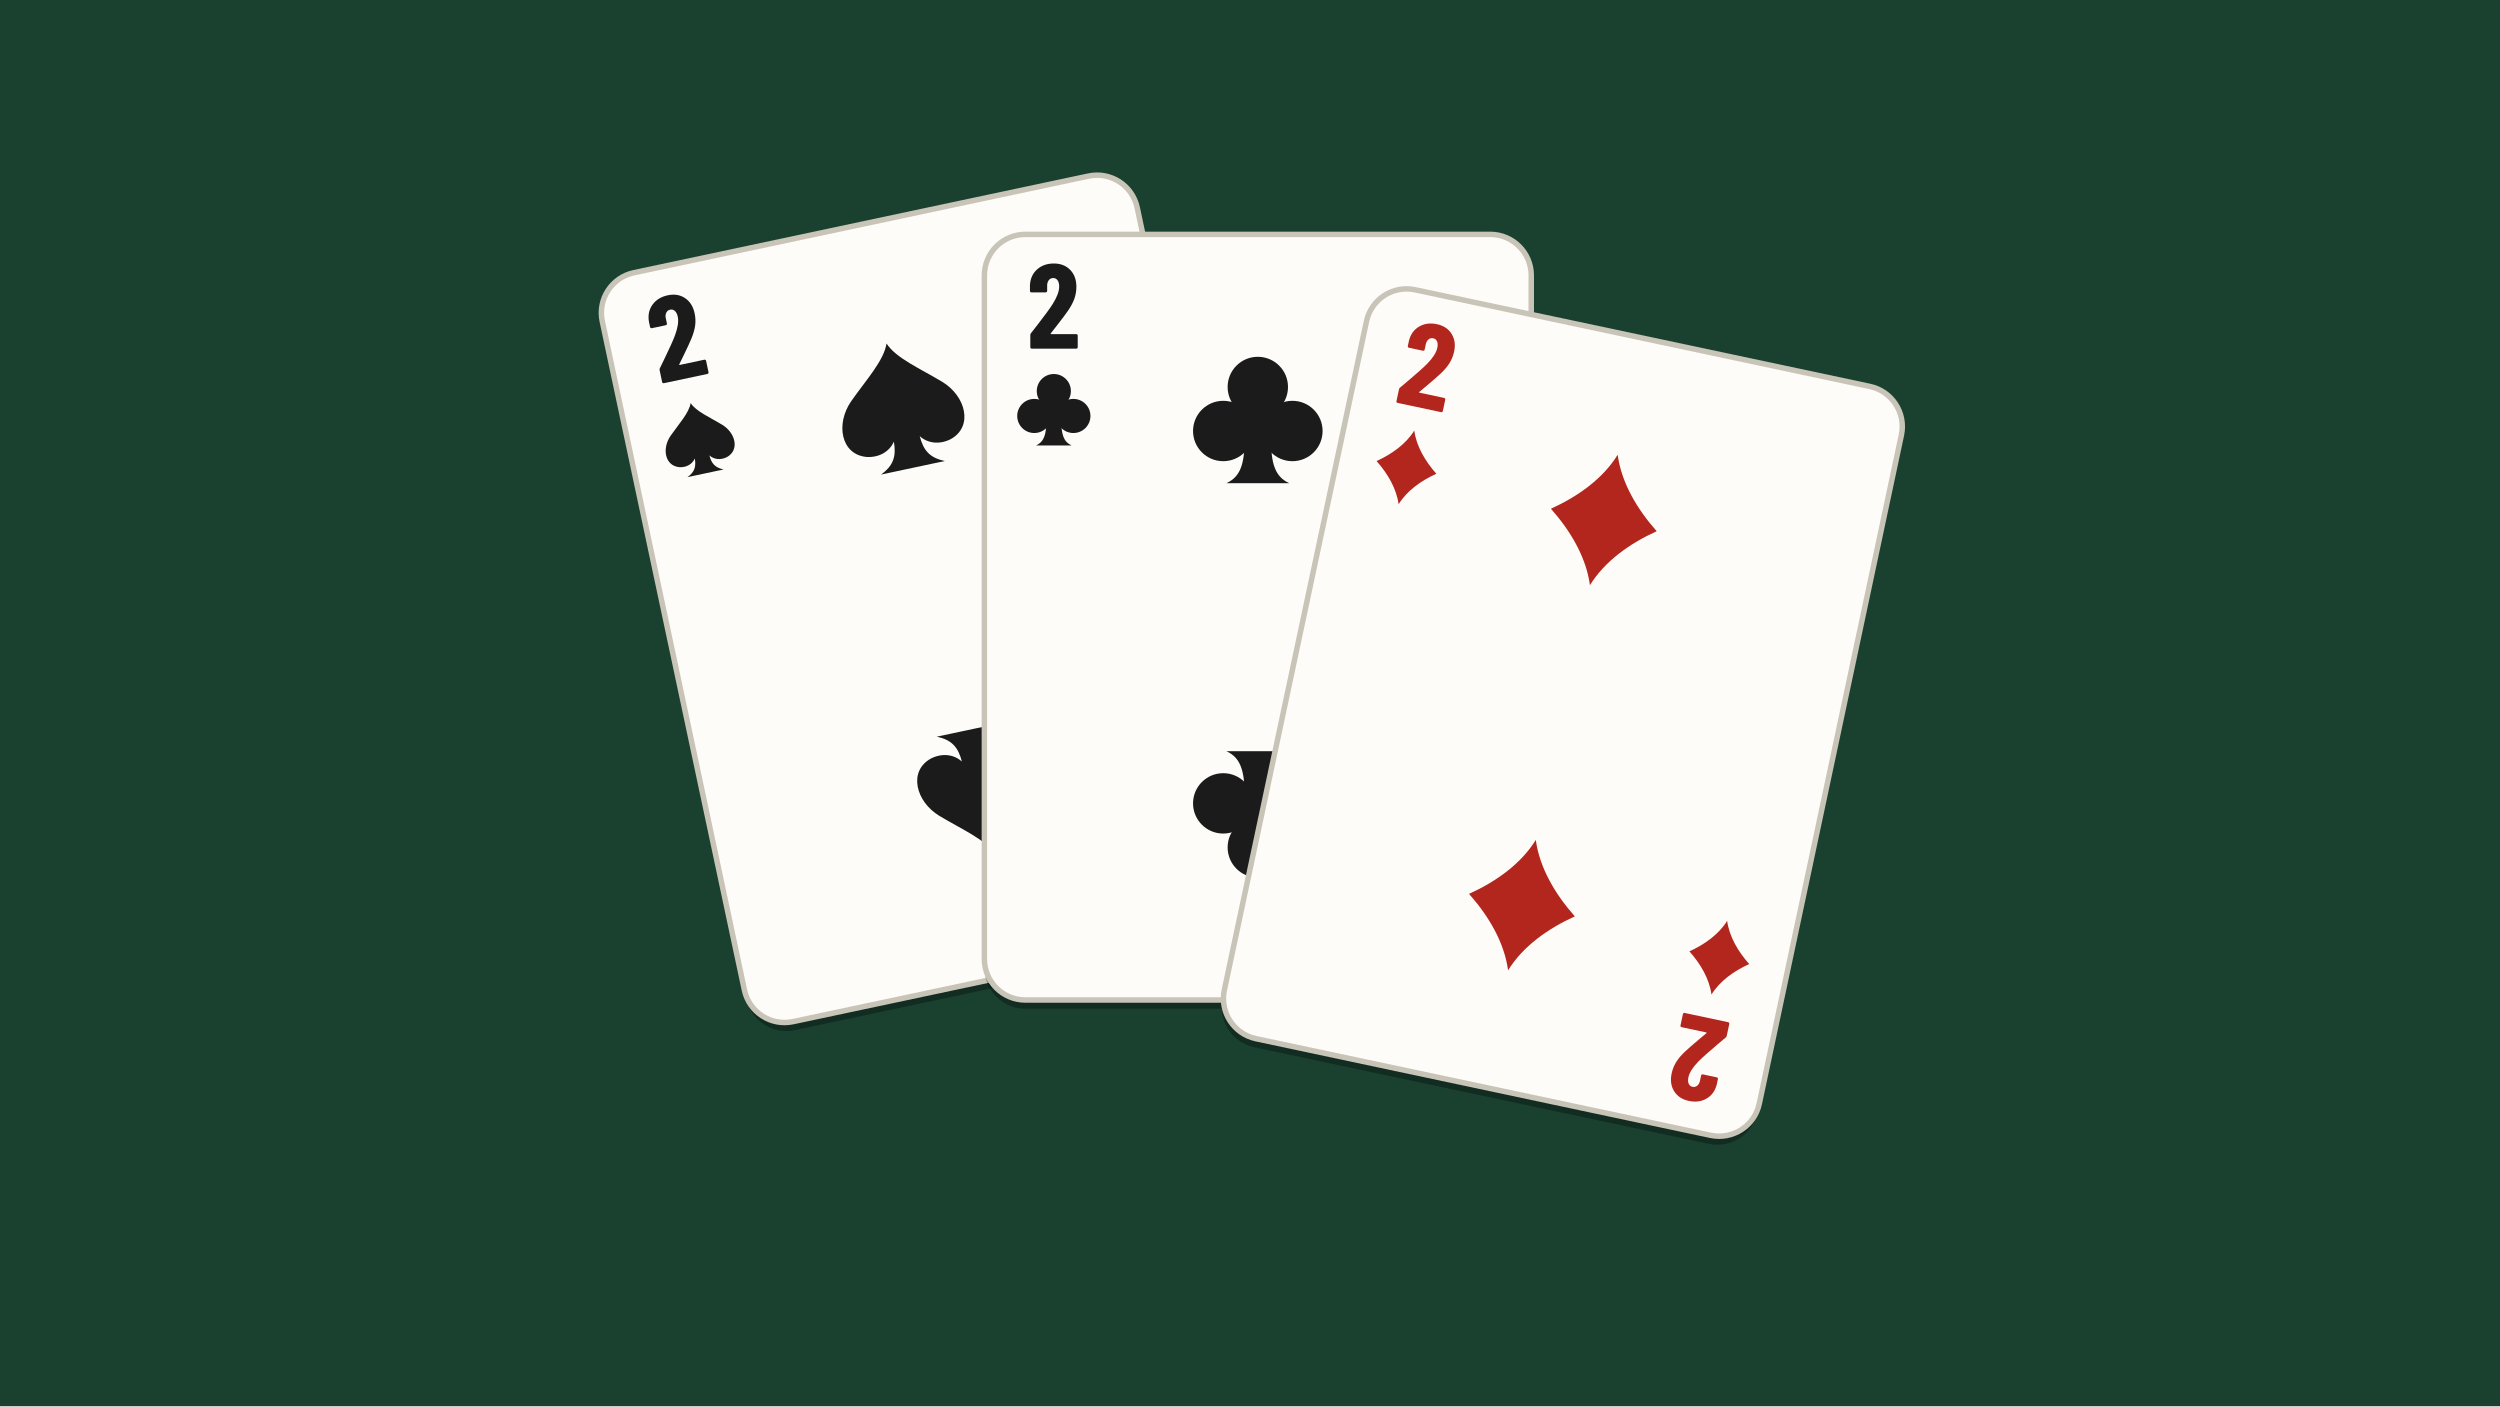
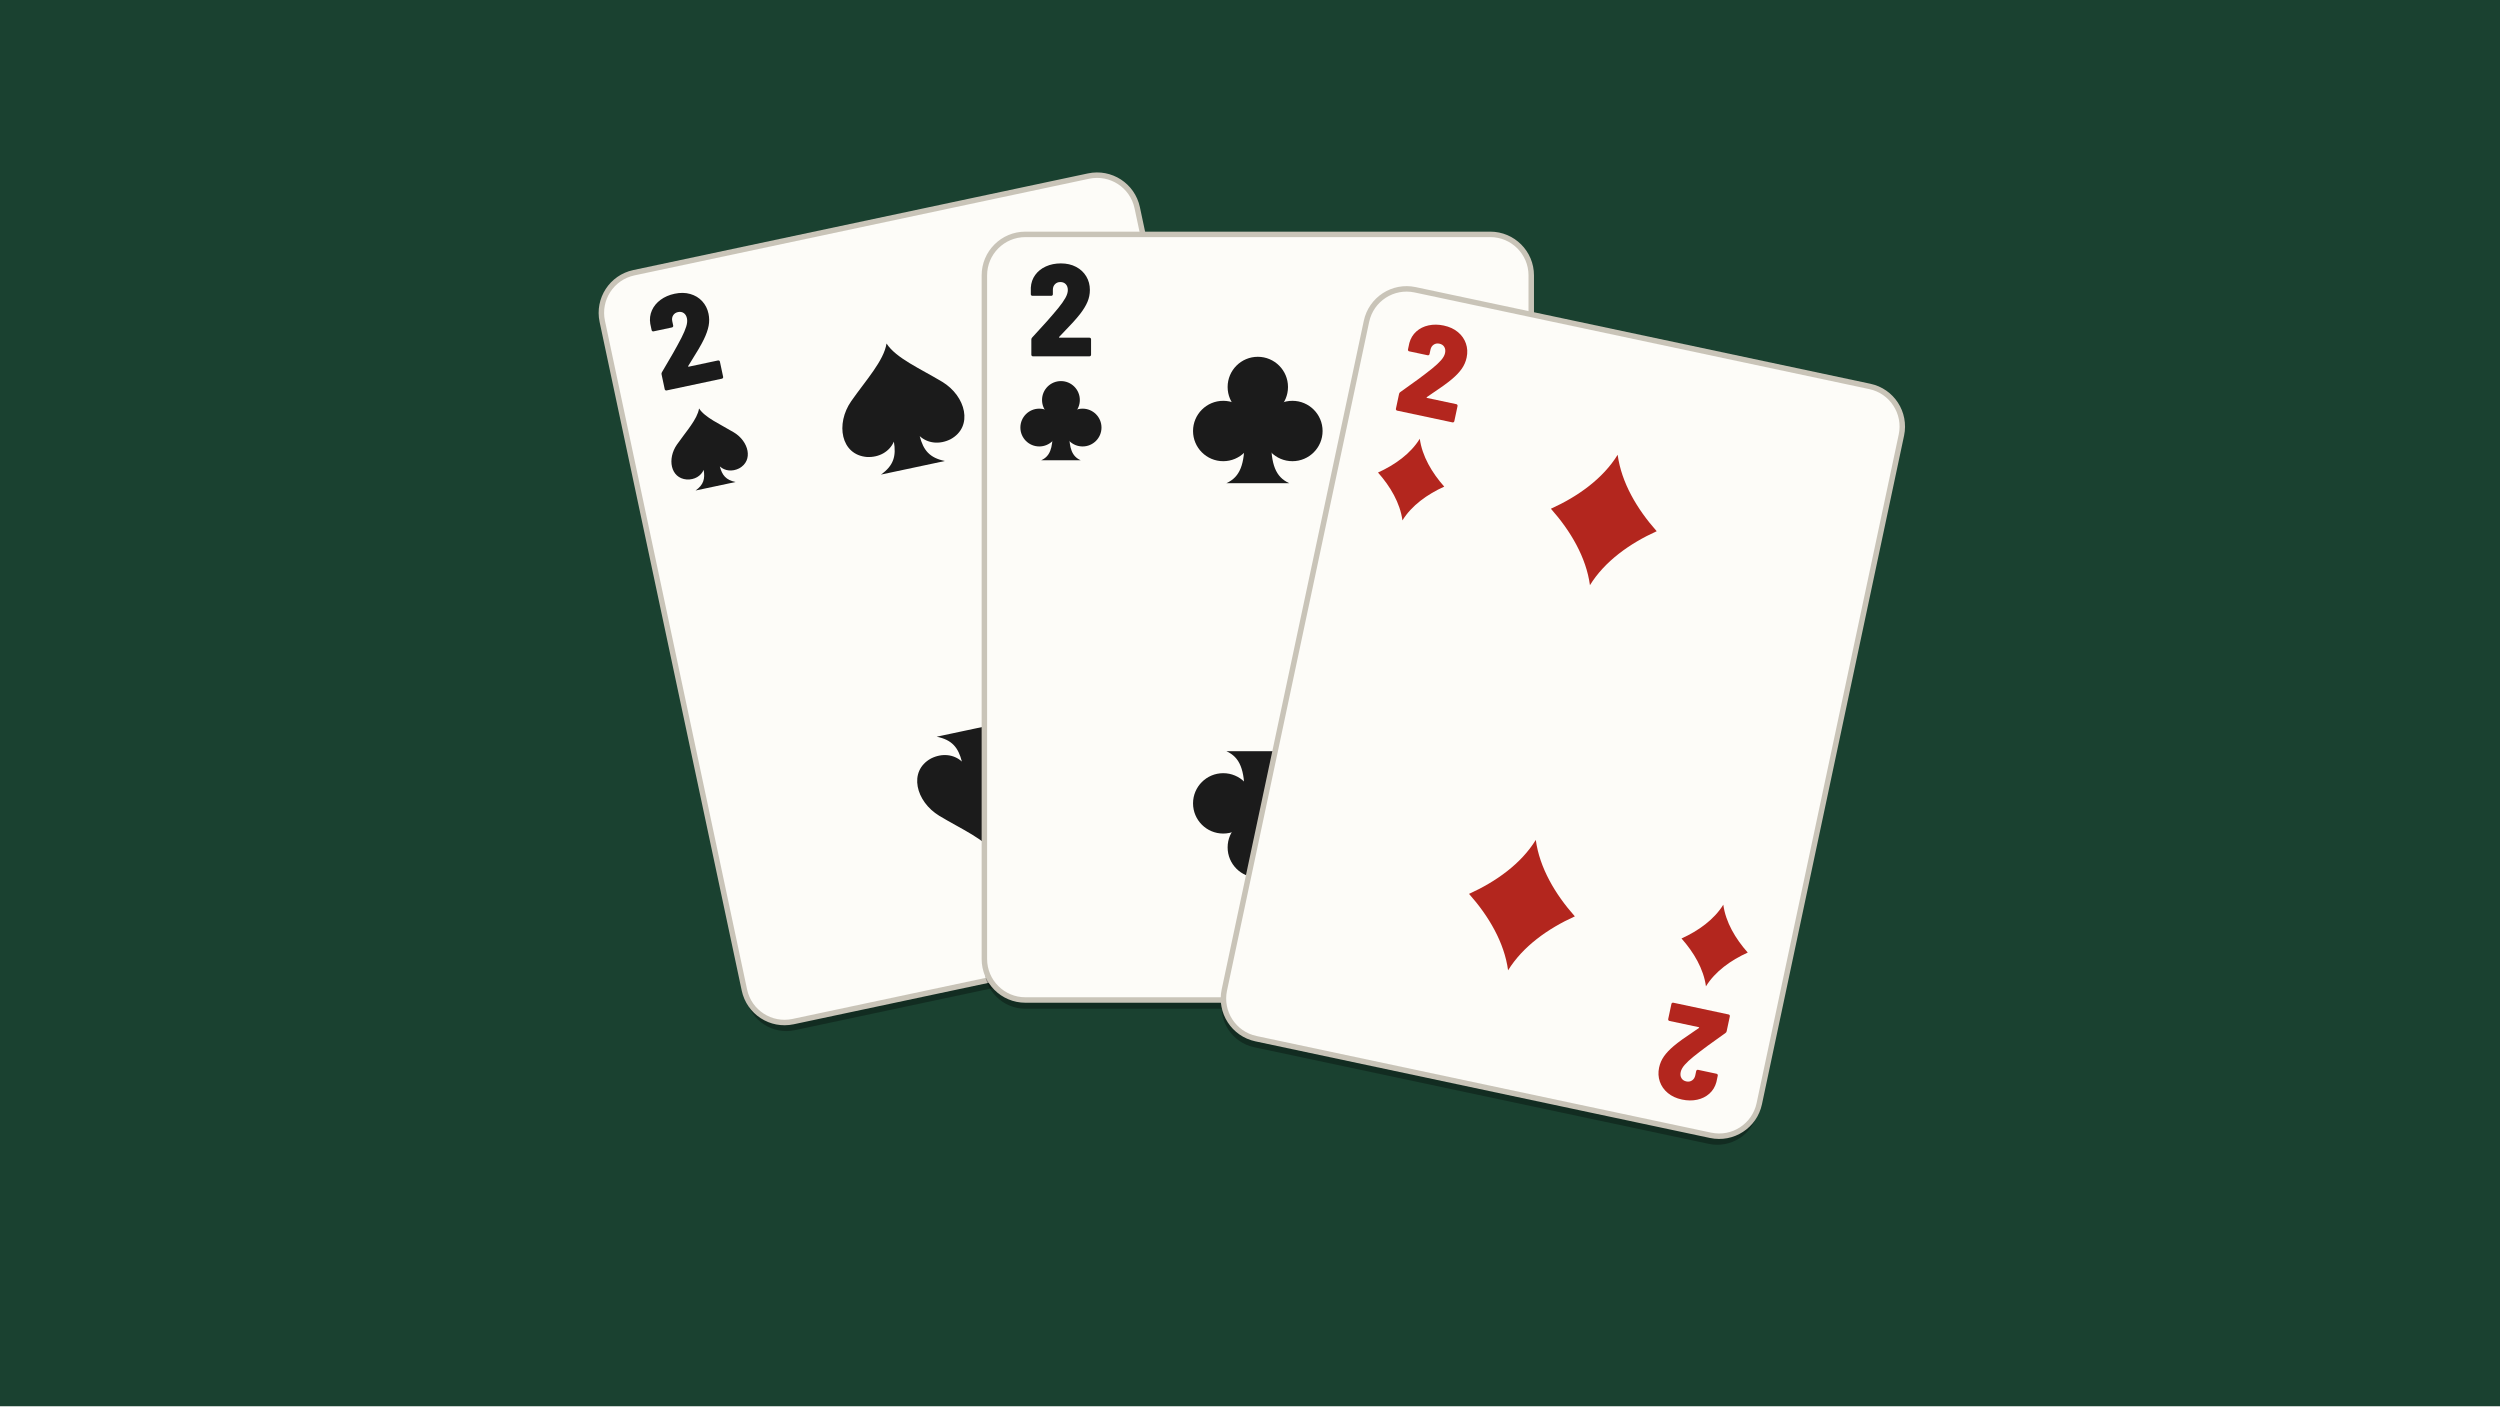
<svg xmlns="http://www.w3.org/2000/svg" width="320" height="180" viewBox="0 0 320 180">
  <defs>
    <symbol id="zc-s-3" overflow="visible">
      <path d="M0-10.2C1-7.6 4.4-5.2 7.4-2.4 10.6 .6 10.8 5.6 6.8 6.8 4.9 7.3 3.1 6.7 2.1 5.3 2.2 7.6 2.9 9 5.2 10H-5.2C-2.9 9-2.2 7.6-2.1 5.3-3.1 6.7-4.9 7.3-6.8 6.8-10.8 5.6-10.6 .6-7.4-2.4-4.4-5.2-1 -7.6 0-10.2Z" />
    </symbol>
    <symbol id="zc-s-0" overflow="visible">
      <circle cy="-5.3" r="4.8" />
      <circle cx="-5.5" cy="1.7" r="4.8" />
      <circle cx="5.5" cy="1.7" r="4.8" />
      <circle cy="0.4" r="3.4" />
      <path d="M-2.1 3C-2.1 7-2.8 9-5 10H5C2.8 9 2.1 7 2.1 3Z" />
    </symbol>
    <symbol id="zc-s-1" overflow="visible">
      <path d="M0-10.6C1.5-6.4 4.8-2.8 8.6 0 4.8 2.8 1.5 6.4 0 10.6-1.5 6.4-4.8 2.8-8.6 0-4.8-2.8-1.5-6.4 0-10.6Z" />
    </symbol>
  </defs>
  <rect width="320" height="180" fill="#1a4130" />
  <g transform="translate(76 36) rotate(-12) scale(0.7)" style="color:#1b1b1b">
    <rect y="1.6" width="100" height="140" rx="7.5" fill="rgba(0,0,0,0.32)" />
    <rect width="100" height="140" rx="7.5" fill="#fdfcf8" stroke="#c9c4b8" />
    <svg width="100" height="140" viewBox="0 0 100 140" fill="currentColor" aria-hidden="true">
      <g class="zc-idx-std">
-         <path class="zc-gl" transform="translate(8.333 5.5) scale(1.1)" d="M3.52 11.58L7.7 11.58Q7.8 11.58 7.87 11.65Q7.94 11.72 7.94 11.82L7.94 13.76Q7.94 13.86 7.87 13.93Q7.8 14 7.7 14L0.3 14Q0.2 14 0.13 13.93Q0.06 13.86 0.06 13.76L0.06 11.74Q0.06 11.56 0.16 11.44Q0.96 10.38 1.28 10Q3.04 7.74 3.78 6.58Q4.86 4.86 4.86 3.68Q4.86 3 4.59 2.63Q4.32 2.26 3.86 2.26Q3.4 2.26 3.12 2.63Q2.84 3 2.86 3.58L2.86 4.4Q2.86 4.5 2.79 4.57Q2.72 4.64 2.62 4.64L0.24 4.64Q0.14 4.64 0.07 4.57Q0 4.5 0 4.4L0 3.46Q0.08 1.82 1.18 0.83Q2.28 -0.16 3.98 -0.16Q5.66 -0.16 6.69 0.9Q7.72 1.96 7.72 3.7Q7.72 4.74 7.39 5.68Q7.06 6.62 6.32 7.7Q5.76 8.52 4.4 10.26L3.46 11.46Q3.42 11.5 3.44 11.54Q3.46 11.58 3.52 11.58Z" fill="currentColor" />
-         <g transform="translate(12.7 32.1) scale(0.65)">
+         <path class="zc-gl" transform="translate(8.492 5.5) scale(1.2)" d="M4.38 11.16L8.94 11.16Q9.04 11.16 9.11 11.23Q9.18 11.3 9.18 11.4L9.18 13.76Q9.18 13.86 9.11 13.93Q9.04 14 8.94 14L0.32 14Q0.22 14 0.15 13.93Q0.08 13.86 0.08 13.76L0.08 11.44Q0.08 11.26 0.2 11.14Q2.7 8.46 4.22 6.6Q4.9 5.76 5.27 5.1Q5.64 4.44 5.64 3.9Q5.64 3.34 5.33 3.01Q5.02 2.68 4.5 2.68Q4 2.68 3.68 3.01Q3.36 3.34 3.36 3.86L3.36 4.54Q3.36 4.64 3.29 4.71Q3.22 4.78 3.12 4.78L0.24 4.78Q0.14 4.78 0.07 4.71Q0 4.64 0 4.54L0 3.54Q0.06 2.44 0.67 1.6Q1.28 0.76 2.3 0.3Q3.32 -0.16 4.58 -0.16Q5.9 -0.16 6.9 0.37Q7.9 0.9 8.45 1.82Q9 2.74 9 3.88Q9 4.84 8.63 5.71Q8.26 6.58 7.5 7.56Q6.68 8.62 4.78 10.56L4.32 11.04Q4.28 11.08 4.3 11.12Q4.32 11.16 4.38 11.16Z" fill="currentColor" />
+         <g transform="translate(14 34.1) scale(0.72)">
          <use href="#zc-s-3" />
        </g>
      </g>
      <g class="zc-idx-std" transform="rotate(180 50 70)">
-         <path class="zc-gl" transform="translate(8.333 5.5) scale(1.1)" d="M3.52 11.58L7.7 11.58Q7.8 11.58 7.87 11.65Q7.94 11.72 7.94 11.82L7.94 13.76Q7.94 13.86 7.87 13.93Q7.8 14 7.7 14L0.3 14Q0.2 14 0.13 13.93Q0.06 13.86 0.06 13.76L0.06 11.74Q0.06 11.56 0.16 11.44Q0.96 10.38 1.28 10Q3.04 7.74 3.78 6.58Q4.86 4.86 4.86 3.68Q4.86 3 4.59 2.63Q4.32 2.26 3.86 2.26Q3.4 2.26 3.12 2.63Q2.84 3 2.86 3.58L2.86 4.4Q2.86 4.5 2.79 4.57Q2.72 4.64 2.62 4.64L0.24 4.64Q0.14 4.64 0.07 4.57Q0 4.5 0 4.4L0 3.46Q0.08 1.82 1.18 0.83Q2.28 -0.16 3.98 -0.16Q5.66 -0.16 6.69 0.9Q7.72 1.96 7.72 3.7Q7.72 4.74 7.39 5.68Q7.06 6.62 6.32 7.7Q5.76 8.52 4.4 10.26L3.46 11.46Q3.42 11.5 3.44 11.54Q3.46 11.58 3.52 11.58Z" fill="currentColor" />
-         <g transform="translate(12.7 32.1) scale(0.65)">
+         <path class="zc-gl" transform="translate(8.492 5.5) scale(1.2)" d="M4.38 11.16L8.94 11.16Q9.04 11.16 9.11 11.23Q9.18 11.3 9.18 11.4L9.18 13.76Q9.18 13.86 9.11 13.93Q9.04 14 8.94 14L0.32 14Q0.22 14 0.15 13.93Q0.08 13.86 0.08 13.76L0.08 11.44Q0.08 11.26 0.2 11.14Q2.7 8.46 4.22 6.6Q4.9 5.76 5.27 5.1Q5.64 4.44 5.64 3.9Q5.64 3.34 5.33 3.01Q5.02 2.68 4.5 2.68Q4 2.68 3.68 3.01Q3.36 3.34 3.36 3.86L3.36 4.54Q3.36 4.64 3.29 4.71Q3.22 4.78 3.12 4.78L0.24 4.78Q0.14 4.78 0.07 4.71Q0 4.64 0 4.54L0 3.54Q0.06 2.44 0.67 1.6Q1.28 0.76 2.3 0.3Q3.32 -0.16 4.58 -0.16Q5.9 -0.16 6.9 0.37Q7.9 0.9 8.45 1.82Q9 2.74 9 3.88Q9 4.84 8.63 5.71Q8.26 6.58 7.5 7.56Q6.68 8.62 4.78 10.56L4.32 11.04Q4.28 11.08 4.3 11.12Q4.32 11.16 4.38 11.16Z" fill="currentColor" />
+         <g transform="translate(14 34.1) scale(0.72)">
          <use href="#zc-s-3" />
        </g>
      </g>
      <g class="zc-idx-row" display="none">
-         <path class="zc-gl" transform="translate(6 6) scale(2.1)" d="M3.52 11.58L7.7 11.58Q7.8 11.58 7.87 11.65Q7.94 11.72 7.94 11.82L7.94 13.76Q7.94 13.86 7.87 13.93Q7.8 14 7.7 14L0.3 14Q0.2 14 0.13 13.93Q0.06 13.86 0.06 13.76L0.06 11.74Q0.06 11.56 0.16 11.44Q0.96 10.38 1.28 10Q3.04 7.74 3.78 6.58Q4.86 4.86 4.86 3.68Q4.86 3 4.59 2.63Q4.32 2.26 3.86 2.26Q3.4 2.26 3.12 2.63Q2.84 3 2.86 3.58L2.86 4.4Q2.86 4.5 2.79 4.57Q2.72 4.64 2.62 4.64L0.24 4.64Q0.14 4.64 0.07 4.57Q0 4.5 0 4.4L0 3.46Q0.08 1.82 1.18 0.83Q2.28 -0.16 3.98 -0.16Q5.66 -0.16 6.69 0.9Q7.72 1.96 7.72 3.7Q7.72 4.74 7.39 5.68Q7.06 6.62 6.32 7.7Q5.76 8.52 4.4 10.26L3.46 11.46Q3.42 11.5 3.44 11.54Q3.46 11.58 3.52 11.58Z" fill="currentColor" />
+         <path class="zc-gl" transform="translate(6 6) scale(2.1)" d="M4.38 11.16L8.94 11.16Q9.04 11.16 9.11 11.23Q9.18 11.3 9.18 11.4L9.18 13.76Q9.18 13.86 9.11 13.93Q9.04 14 8.94 14L0.32 14Q0.22 14 0.15 13.93Q0.08 13.86 0.08 13.76L0.08 11.44Q0.08 11.26 0.2 11.14Q2.7 8.46 4.22 6.6Q4.9 5.76 5.27 5.1Q5.64 4.44 5.64 3.9Q5.64 3.34 5.33 3.01Q5.02 2.68 4.5 2.68Q4 2.68 3.68 3.01Q3.36 3.34 3.36 3.86L3.36 4.54Q3.36 4.64 3.29 4.71Q3.22 4.78 3.12 4.78L0.24 4.78Q0.14 4.78 0.07 4.71Q0 4.64 0 4.54L0 3.54Q0.06 2.44 0.67 1.6Q1.28 0.76 2.3 0.3Q3.32 -0.16 4.58 -0.16Q5.9 -0.16 6.9 0.37Q7.9 0.9 8.45 1.82Q9 2.74 9 3.88Q9 4.84 8.63 5.71Q8.26 6.58 7.5 7.56Q6.68 8.62 4.78 10.56L4.32 11.04Q4.28 11.08 4.3 11.12Q4.32 11.16 4.38 11.16Z" fill="currentColor" />
        <g transform="translate(63 23) scale(1.25)">
          <use href="#zc-s-3" />
        </g>
      </g>
      <g class="zc-big">
        <g transform="translate(50 34) scale(1.15)">
          <use href="#zc-s-3" />
        </g>
        <g transform="translate(50 106) rotate(180) scale(1.15)">
          <use href="#zc-s-3" />
        </g>
      </g>
      <g class="zc-small" display="none">
        <g transform="translate(50 92) scale(3.1)">
          <use href="#zc-s-3" />
        </g>
      </g>
    </svg>
  </g>
  <g transform="translate(126 30) scale(0.7)" style="color:#1b1b1b">
    <rect y="1.6" width="100" height="140" rx="7.5" fill="rgba(0,0,0,0.32)" />
    <rect width="100" height="140" rx="7.5" fill="#fdfcf8" stroke="#c9c4b8" />
    <svg width="100" height="140" viewBox="0 0 100 140" fill="currentColor" aria-hidden="true">
      <g class="zc-idx-std">
-         <path class="zc-gl" transform="translate(8.333 5.5) scale(1.1)" d="M3.52 11.58L7.7 11.58Q7.8 11.58 7.87 11.65Q7.94 11.72 7.94 11.82L7.94 13.76Q7.94 13.86 7.87 13.93Q7.8 14 7.7 14L0.3 14Q0.2 14 0.13 13.93Q0.06 13.86 0.06 13.76L0.06 11.74Q0.06 11.56 0.16 11.44Q0.96 10.38 1.28 10Q3.04 7.74 3.78 6.58Q4.86 4.86 4.86 3.68Q4.86 3 4.59 2.63Q4.32 2.26 3.86 2.26Q3.4 2.26 3.12 2.63Q2.84 3 2.86 3.58L2.86 4.4Q2.86 4.5 2.79 4.57Q2.72 4.64 2.62 4.64L0.24 4.64Q0.14 4.64 0.07 4.57Q0 4.5 0 4.4L0 3.46Q0.08 1.82 1.18 0.83Q2.28 -0.16 3.98 -0.16Q5.66 -0.16 6.69 0.9Q7.72 1.96 7.72 3.7Q7.72 4.74 7.39 5.68Q7.06 6.62 6.32 7.7Q5.76 8.52 4.4 10.26L3.46 11.46Q3.42 11.5 3.44 11.54Q3.46 11.58 3.52 11.58Z" fill="currentColor" />
-         <g transform="translate(12.7 32.1) scale(0.65)">
+         <path class="zc-gl" transform="translate(8.492 5.5) scale(1.2)" d="M4.38 11.16L8.94 11.16Q9.04 11.16 9.11 11.23Q9.18 11.3 9.18 11.4L9.18 13.76Q9.18 13.86 9.11 13.93Q9.04 14 8.94 14L0.32 14Q0.22 14 0.15 13.93Q0.08 13.86 0.08 13.76L0.08 11.44Q0.08 11.26 0.2 11.14Q2.7 8.46 4.22 6.6Q4.9 5.76 5.27 5.1Q5.64 4.44 5.64 3.9Q5.64 3.34 5.33 3.01Q5.02 2.68 4.5 2.68Q4 2.68 3.68 3.01Q3.36 3.34 3.36 3.86L3.36 4.54Q3.36 4.64 3.29 4.71Q3.22 4.78 3.12 4.78L0.24 4.78Q0.14 4.78 0.07 4.71Q0 4.64 0 4.54L0 3.54Q0.06 2.44 0.67 1.6Q1.28 0.76 2.3 0.3Q3.32 -0.16 4.58 -0.16Q5.9 -0.16 6.9 0.37Q7.9 0.9 8.45 1.82Q9 2.74 9 3.88Q9 4.84 8.63 5.71Q8.26 6.58 7.5 7.56Q6.68 8.62 4.78 10.56L4.32 11.04Q4.28 11.08 4.3 11.12Q4.32 11.16 4.38 11.16Z" fill="currentColor" />
+         <g transform="translate(14 34.1) scale(0.72)">
          <use href="#zc-s-0" />
        </g>
      </g>
      <g class="zc-idx-std" transform="rotate(180 50 70)">
-         <path class="zc-gl" transform="translate(8.333 5.5) scale(1.1)" d="M3.52 11.58L7.7 11.58Q7.8 11.58 7.87 11.65Q7.94 11.72 7.94 11.82L7.94 13.76Q7.94 13.86 7.87 13.93Q7.8 14 7.7 14L0.3 14Q0.2 14 0.13 13.93Q0.06 13.86 0.06 13.76L0.06 11.74Q0.06 11.56 0.16 11.44Q0.96 10.38 1.28 10Q3.04 7.74 3.78 6.58Q4.86 4.86 4.86 3.68Q4.86 3 4.59 2.63Q4.32 2.26 3.86 2.26Q3.4 2.26 3.12 2.63Q2.84 3 2.86 3.58L2.86 4.4Q2.86 4.5 2.79 4.57Q2.72 4.64 2.62 4.64L0.24 4.64Q0.14 4.64 0.07 4.57Q0 4.5 0 4.4L0 3.46Q0.08 1.82 1.18 0.83Q2.28 -0.16 3.98 -0.16Q5.66 -0.16 6.69 0.9Q7.72 1.96 7.72 3.7Q7.72 4.74 7.39 5.68Q7.06 6.62 6.32 7.7Q5.76 8.52 4.4 10.26L3.46 11.46Q3.42 11.5 3.44 11.54Q3.46 11.58 3.52 11.58Z" fill="currentColor" />
-         <g transform="translate(12.7 32.1) scale(0.65)">
+         <path class="zc-gl" transform="translate(8.492 5.5) scale(1.2)" d="M4.38 11.16L8.94 11.16Q9.04 11.16 9.11 11.23Q9.18 11.3 9.18 11.4L9.18 13.76Q9.18 13.86 9.11 13.93Q9.04 14 8.94 14L0.32 14Q0.22 14 0.15 13.93Q0.08 13.86 0.08 13.76L0.08 11.44Q0.08 11.26 0.2 11.14Q2.7 8.46 4.22 6.6Q4.9 5.76 5.27 5.1Q5.64 4.44 5.64 3.9Q5.64 3.34 5.33 3.01Q5.02 2.68 4.5 2.68Q4 2.68 3.68 3.01Q3.36 3.34 3.36 3.86L3.36 4.54Q3.36 4.64 3.29 4.71Q3.22 4.78 3.12 4.78L0.24 4.78Q0.14 4.78 0.07 4.71Q0 4.64 0 4.54L0 3.54Q0.06 2.44 0.67 1.6Q1.28 0.76 2.3 0.3Q3.32 -0.16 4.58 -0.16Q5.9 -0.16 6.9 0.37Q7.9 0.9 8.45 1.82Q9 2.74 9 3.88Q9 4.84 8.63 5.71Q8.26 6.58 7.5 7.56Q6.68 8.62 4.78 10.56L4.32 11.04Q4.28 11.08 4.3 11.12Q4.32 11.16 4.38 11.16Z" fill="currentColor" />
+         <g transform="translate(14 34.1) scale(0.72)">
          <use href="#zc-s-0" />
        </g>
      </g>
      <g class="zc-idx-row" display="none">
-         <path class="zc-gl" transform="translate(6 6) scale(2.1)" d="M3.52 11.58L7.7 11.58Q7.8 11.58 7.87 11.65Q7.94 11.72 7.94 11.82L7.94 13.76Q7.94 13.86 7.87 13.93Q7.8 14 7.7 14L0.3 14Q0.2 14 0.13 13.93Q0.06 13.86 0.06 13.76L0.06 11.74Q0.06 11.56 0.16 11.44Q0.96 10.38 1.28 10Q3.04 7.74 3.78 6.58Q4.86 4.86 4.86 3.68Q4.86 3 4.59 2.63Q4.32 2.26 3.86 2.26Q3.4 2.26 3.12 2.63Q2.84 3 2.86 3.58L2.86 4.4Q2.86 4.5 2.79 4.57Q2.72 4.64 2.62 4.64L0.24 4.64Q0.14 4.64 0.07 4.57Q0 4.5 0 4.4L0 3.46Q0.08 1.82 1.18 0.83Q2.28 -0.16 3.98 -0.16Q5.66 -0.16 6.69 0.9Q7.72 1.96 7.72 3.7Q7.72 4.74 7.39 5.68Q7.06 6.62 6.32 7.7Q5.76 8.52 4.4 10.26L3.46 11.46Q3.42 11.5 3.44 11.54Q3.46 11.58 3.52 11.58Z" fill="currentColor" />
+         <path class="zc-gl" transform="translate(6 6) scale(2.1)" d="M4.38 11.16L8.94 11.16Q9.04 11.16 9.11 11.23Q9.18 11.3 9.18 11.4L9.18 13.76Q9.18 13.86 9.11 13.93Q9.04 14 8.94 14L0.32 14Q0.22 14 0.15 13.93Q0.08 13.86 0.08 13.76L0.08 11.44Q0.08 11.26 0.2 11.14Q2.7 8.46 4.22 6.6Q4.9 5.76 5.27 5.1Q5.64 4.44 5.64 3.9Q5.64 3.34 5.33 3.01Q5.02 2.68 4.5 2.68Q4 2.68 3.68 3.01Q3.36 3.34 3.36 3.86L3.36 4.54Q3.36 4.64 3.29 4.71Q3.22 4.78 3.12 4.78L0.24 4.78Q0.14 4.78 0.07 4.71Q0 4.64 0 4.54L0 3.54Q0.06 2.44 0.67 1.6Q1.28 0.76 2.3 0.3Q3.32 -0.16 4.58 -0.16Q5.9 -0.16 6.9 0.37Q7.9 0.9 8.45 1.82Q9 2.74 9 3.88Q9 4.84 8.63 5.71Q8.26 6.58 7.5 7.56Q6.68 8.62 4.78 10.56L4.32 11.04Q4.28 11.08 4.3 11.12Q4.32 11.16 4.38 11.16Z" fill="currentColor" />
        <g transform="translate(63 23) scale(1.25)">
          <use href="#zc-s-0" />
        </g>
      </g>
      <g class="zc-big">
        <g transform="translate(50 34) scale(1.15)">
          <use href="#zc-s-0" />
        </g>
        <g transform="translate(50 106) rotate(180) scale(1.15)">
          <use href="#zc-s-0" />
        </g>
      </g>
      <g class="zc-small" display="none">
        <g transform="translate(50 92) scale(3.1)">
          <use href="#zc-s-0" />
        </g>
      </g>
    </svg>
  </g>
  <g transform="translate(176 36) rotate(12) scale(0.7)" style="color:#b3261e">
    <rect y="1.6" width="100" height="140" rx="7.5" fill="rgba(0,0,0,0.32)" />
    <rect width="100" height="140" rx="7.5" fill="#fdfcf8" stroke="#c9c4b8" />
    <svg width="100" height="140" viewBox="0 0 100 140" fill="currentColor" aria-hidden="true">
      <g class="zc-idx-std">
-         <path class="zc-gl" transform="translate(8.333 5.5) scale(1.1)" d="M3.52 11.58L7.7 11.58Q7.8 11.58 7.87 11.65Q7.94 11.72 7.94 11.82L7.94 13.76Q7.94 13.86 7.87 13.93Q7.8 14 7.7 14L0.3 14Q0.2 14 0.13 13.93Q0.06 13.86 0.06 13.76L0.06 11.74Q0.06 11.56 0.16 11.44Q0.96 10.38 1.28 10Q3.04 7.74 3.78 6.58Q4.86 4.86 4.86 3.68Q4.86 3 4.59 2.63Q4.32 2.26 3.86 2.26Q3.4 2.26 3.12 2.63Q2.84 3 2.86 3.58L2.86 4.4Q2.86 4.5 2.79 4.57Q2.72 4.64 2.62 4.64L0.24 4.64Q0.14 4.64 0.07 4.57Q0 4.5 0 4.4L0 3.46Q0.08 1.82 1.18 0.83Q2.28 -0.16 3.98 -0.16Q5.66 -0.16 6.69 0.9Q7.72 1.96 7.72 3.7Q7.72 4.74 7.39 5.68Q7.06 6.62 6.32 7.7Q5.76 8.52 4.4 10.26L3.46 11.46Q3.42 11.5 3.44 11.54Q3.46 11.58 3.52 11.58Z" fill="currentColor" />
-         <g transform="translate(12.7 32.1) scale(0.65)">
+         <path class="zc-gl" transform="translate(8.492 5.5) scale(1.2)" d="M4.38 11.16L8.94 11.16Q9.04 11.16 9.11 11.23Q9.18 11.3 9.18 11.4L9.18 13.76Q9.18 13.86 9.11 13.93Q9.04 14 8.94 14L0.32 14Q0.22 14 0.15 13.93Q0.08 13.86 0.08 13.76L0.08 11.44Q0.08 11.26 0.2 11.14Q2.7 8.46 4.22 6.6Q4.9 5.76 5.27 5.1Q5.64 4.44 5.64 3.9Q5.64 3.34 5.33 3.01Q5.02 2.68 4.5 2.68Q4 2.68 3.68 3.01Q3.36 3.34 3.36 3.86L3.36 4.54Q3.36 4.64 3.29 4.71Q3.22 4.78 3.12 4.78L0.24 4.78Q0.14 4.78 0.07 4.71Q0 4.64 0 4.54L0 3.54Q0.06 2.44 0.67 1.6Q1.28 0.76 2.3 0.3Q3.32 -0.16 4.58 -0.16Q5.9 -0.16 6.9 0.37Q7.9 0.9 8.45 1.82Q9 2.74 9 3.88Q9 4.84 8.63 5.71Q8.26 6.58 7.5 7.56Q6.68 8.62 4.78 10.56L4.32 11.04Q4.28 11.08 4.3 11.12Q4.32 11.16 4.38 11.16Z" fill="currentColor" />
+         <g transform="translate(14 34.1) scale(0.72)">
          <use href="#zc-s-1" />
        </g>
      </g>
      <g class="zc-idx-std" transform="rotate(180 50 70)">
-         <path class="zc-gl" transform="translate(8.333 5.5) scale(1.1)" d="M3.52 11.58L7.7 11.58Q7.8 11.58 7.87 11.65Q7.94 11.72 7.94 11.82L7.94 13.76Q7.94 13.86 7.87 13.93Q7.8 14 7.7 14L0.3 14Q0.2 14 0.13 13.93Q0.06 13.86 0.06 13.76L0.06 11.74Q0.06 11.56 0.16 11.44Q0.96 10.38 1.28 10Q3.04 7.74 3.78 6.58Q4.86 4.86 4.86 3.68Q4.86 3 4.59 2.63Q4.32 2.26 3.86 2.26Q3.4 2.26 3.12 2.63Q2.84 3 2.86 3.58L2.86 4.4Q2.86 4.5 2.79 4.57Q2.72 4.64 2.62 4.64L0.24 4.64Q0.14 4.64 0.07 4.57Q0 4.5 0 4.4L0 3.46Q0.08 1.82 1.18 0.83Q2.28 -0.16 3.98 -0.16Q5.66 -0.16 6.69 0.9Q7.72 1.96 7.72 3.7Q7.72 4.74 7.39 5.68Q7.06 6.62 6.32 7.7Q5.76 8.52 4.4 10.26L3.46 11.46Q3.42 11.5 3.44 11.54Q3.46 11.58 3.52 11.58Z" fill="currentColor" />
-         <g transform="translate(12.7 32.1) scale(0.65)">
+         <path class="zc-gl" transform="translate(8.492 5.5) scale(1.2)" d="M4.38 11.16L8.94 11.16Q9.04 11.16 9.11 11.23Q9.18 11.3 9.18 11.4L9.18 13.76Q9.18 13.86 9.11 13.93Q9.04 14 8.94 14L0.32 14Q0.22 14 0.15 13.93Q0.08 13.86 0.08 13.76L0.08 11.44Q0.08 11.26 0.2 11.14Q2.7 8.46 4.22 6.6Q4.9 5.76 5.27 5.1Q5.64 4.44 5.64 3.9Q5.64 3.34 5.33 3.01Q5.02 2.68 4.5 2.68Q4 2.68 3.68 3.01Q3.36 3.34 3.36 3.86L3.36 4.54Q3.36 4.64 3.29 4.71Q3.22 4.78 3.12 4.78L0.24 4.78Q0.14 4.78 0.07 4.71Q0 4.64 0 4.54L0 3.54Q0.06 2.44 0.67 1.6Q1.28 0.76 2.3 0.3Q3.32 -0.16 4.58 -0.16Q5.9 -0.16 6.9 0.37Q7.9 0.9 8.45 1.82Q9 2.74 9 3.88Q9 4.84 8.63 5.71Q8.26 6.58 7.5 7.56Q6.68 8.62 4.78 10.56L4.32 11.04Q4.28 11.08 4.3 11.12Q4.32 11.16 4.38 11.16Z" fill="currentColor" />
+         <g transform="translate(14 34.1) scale(0.72)">
          <use href="#zc-s-1" />
        </g>
      </g>
      <g class="zc-idx-row" display="none">
-         <path class="zc-gl" transform="translate(6 6) scale(2.1)" d="M3.52 11.58L7.7 11.58Q7.8 11.58 7.87 11.65Q7.94 11.72 7.94 11.82L7.94 13.76Q7.94 13.86 7.87 13.93Q7.8 14 7.7 14L0.3 14Q0.2 14 0.13 13.93Q0.06 13.86 0.06 13.76L0.06 11.74Q0.06 11.56 0.16 11.44Q0.96 10.38 1.28 10Q3.04 7.74 3.78 6.58Q4.86 4.86 4.86 3.68Q4.86 3 4.59 2.63Q4.32 2.26 3.86 2.26Q3.4 2.26 3.12 2.63Q2.84 3 2.86 3.58L2.86 4.4Q2.86 4.5 2.79 4.57Q2.72 4.64 2.62 4.64L0.24 4.64Q0.14 4.64 0.07 4.57Q0 4.5 0 4.4L0 3.46Q0.08 1.82 1.18 0.83Q2.28 -0.16 3.98 -0.16Q5.66 -0.16 6.69 0.9Q7.72 1.96 7.72 3.7Q7.72 4.74 7.39 5.68Q7.06 6.62 6.32 7.7Q5.76 8.52 4.4 10.26L3.46 11.46Q3.42 11.5 3.44 11.54Q3.46 11.58 3.52 11.58Z" fill="currentColor" />
+         <path class="zc-gl" transform="translate(6 6) scale(2.1)" d="M4.38 11.16L8.94 11.16Q9.04 11.16 9.11 11.23Q9.18 11.3 9.18 11.4L9.18 13.76Q9.18 13.86 9.11 13.93Q9.04 14 8.94 14L0.32 14Q0.22 14 0.15 13.93Q0.08 13.86 0.08 13.76L0.08 11.44Q0.08 11.26 0.2 11.14Q2.7 8.46 4.22 6.6Q4.9 5.76 5.27 5.1Q5.64 4.44 5.64 3.9Q5.64 3.34 5.33 3.01Q5.02 2.68 4.5 2.68Q4 2.68 3.68 3.01Q3.36 3.34 3.36 3.86L3.36 4.54Q3.36 4.64 3.29 4.71Q3.22 4.78 3.12 4.78L0.24 4.78Q0.14 4.78 0.07 4.71Q0 4.64 0 4.54L0 3.54Q0.06 2.44 0.67 1.6Q1.28 0.76 2.3 0.3Q3.32 -0.16 4.58 -0.16Q5.9 -0.16 6.9 0.37Q7.9 0.9 8.45 1.82Q9 2.74 9 3.88Q9 4.84 8.63 5.71Q8.26 6.58 7.5 7.56Q6.68 8.62 4.78 10.56L4.32 11.04Q4.28 11.08 4.3 11.12Q4.32 11.16 4.38 11.16Z" fill="currentColor" />
        <g transform="translate(63 23) scale(1.25)">
          <use href="#zc-s-1" />
        </g>
      </g>
      <g class="zc-big">
        <g transform="translate(50 34) scale(1.15)">
          <use href="#zc-s-1" />
        </g>
        <g transform="translate(50 106) rotate(180) scale(1.15)">
          <use href="#zc-s-1" />
        </g>
      </g>
      <g class="zc-small" display="none">
        <g transform="translate(50 92) scale(3.1)">
          <use href="#zc-s-1" />
        </g>
      </g>
    </svg>
  </g>
</svg>
